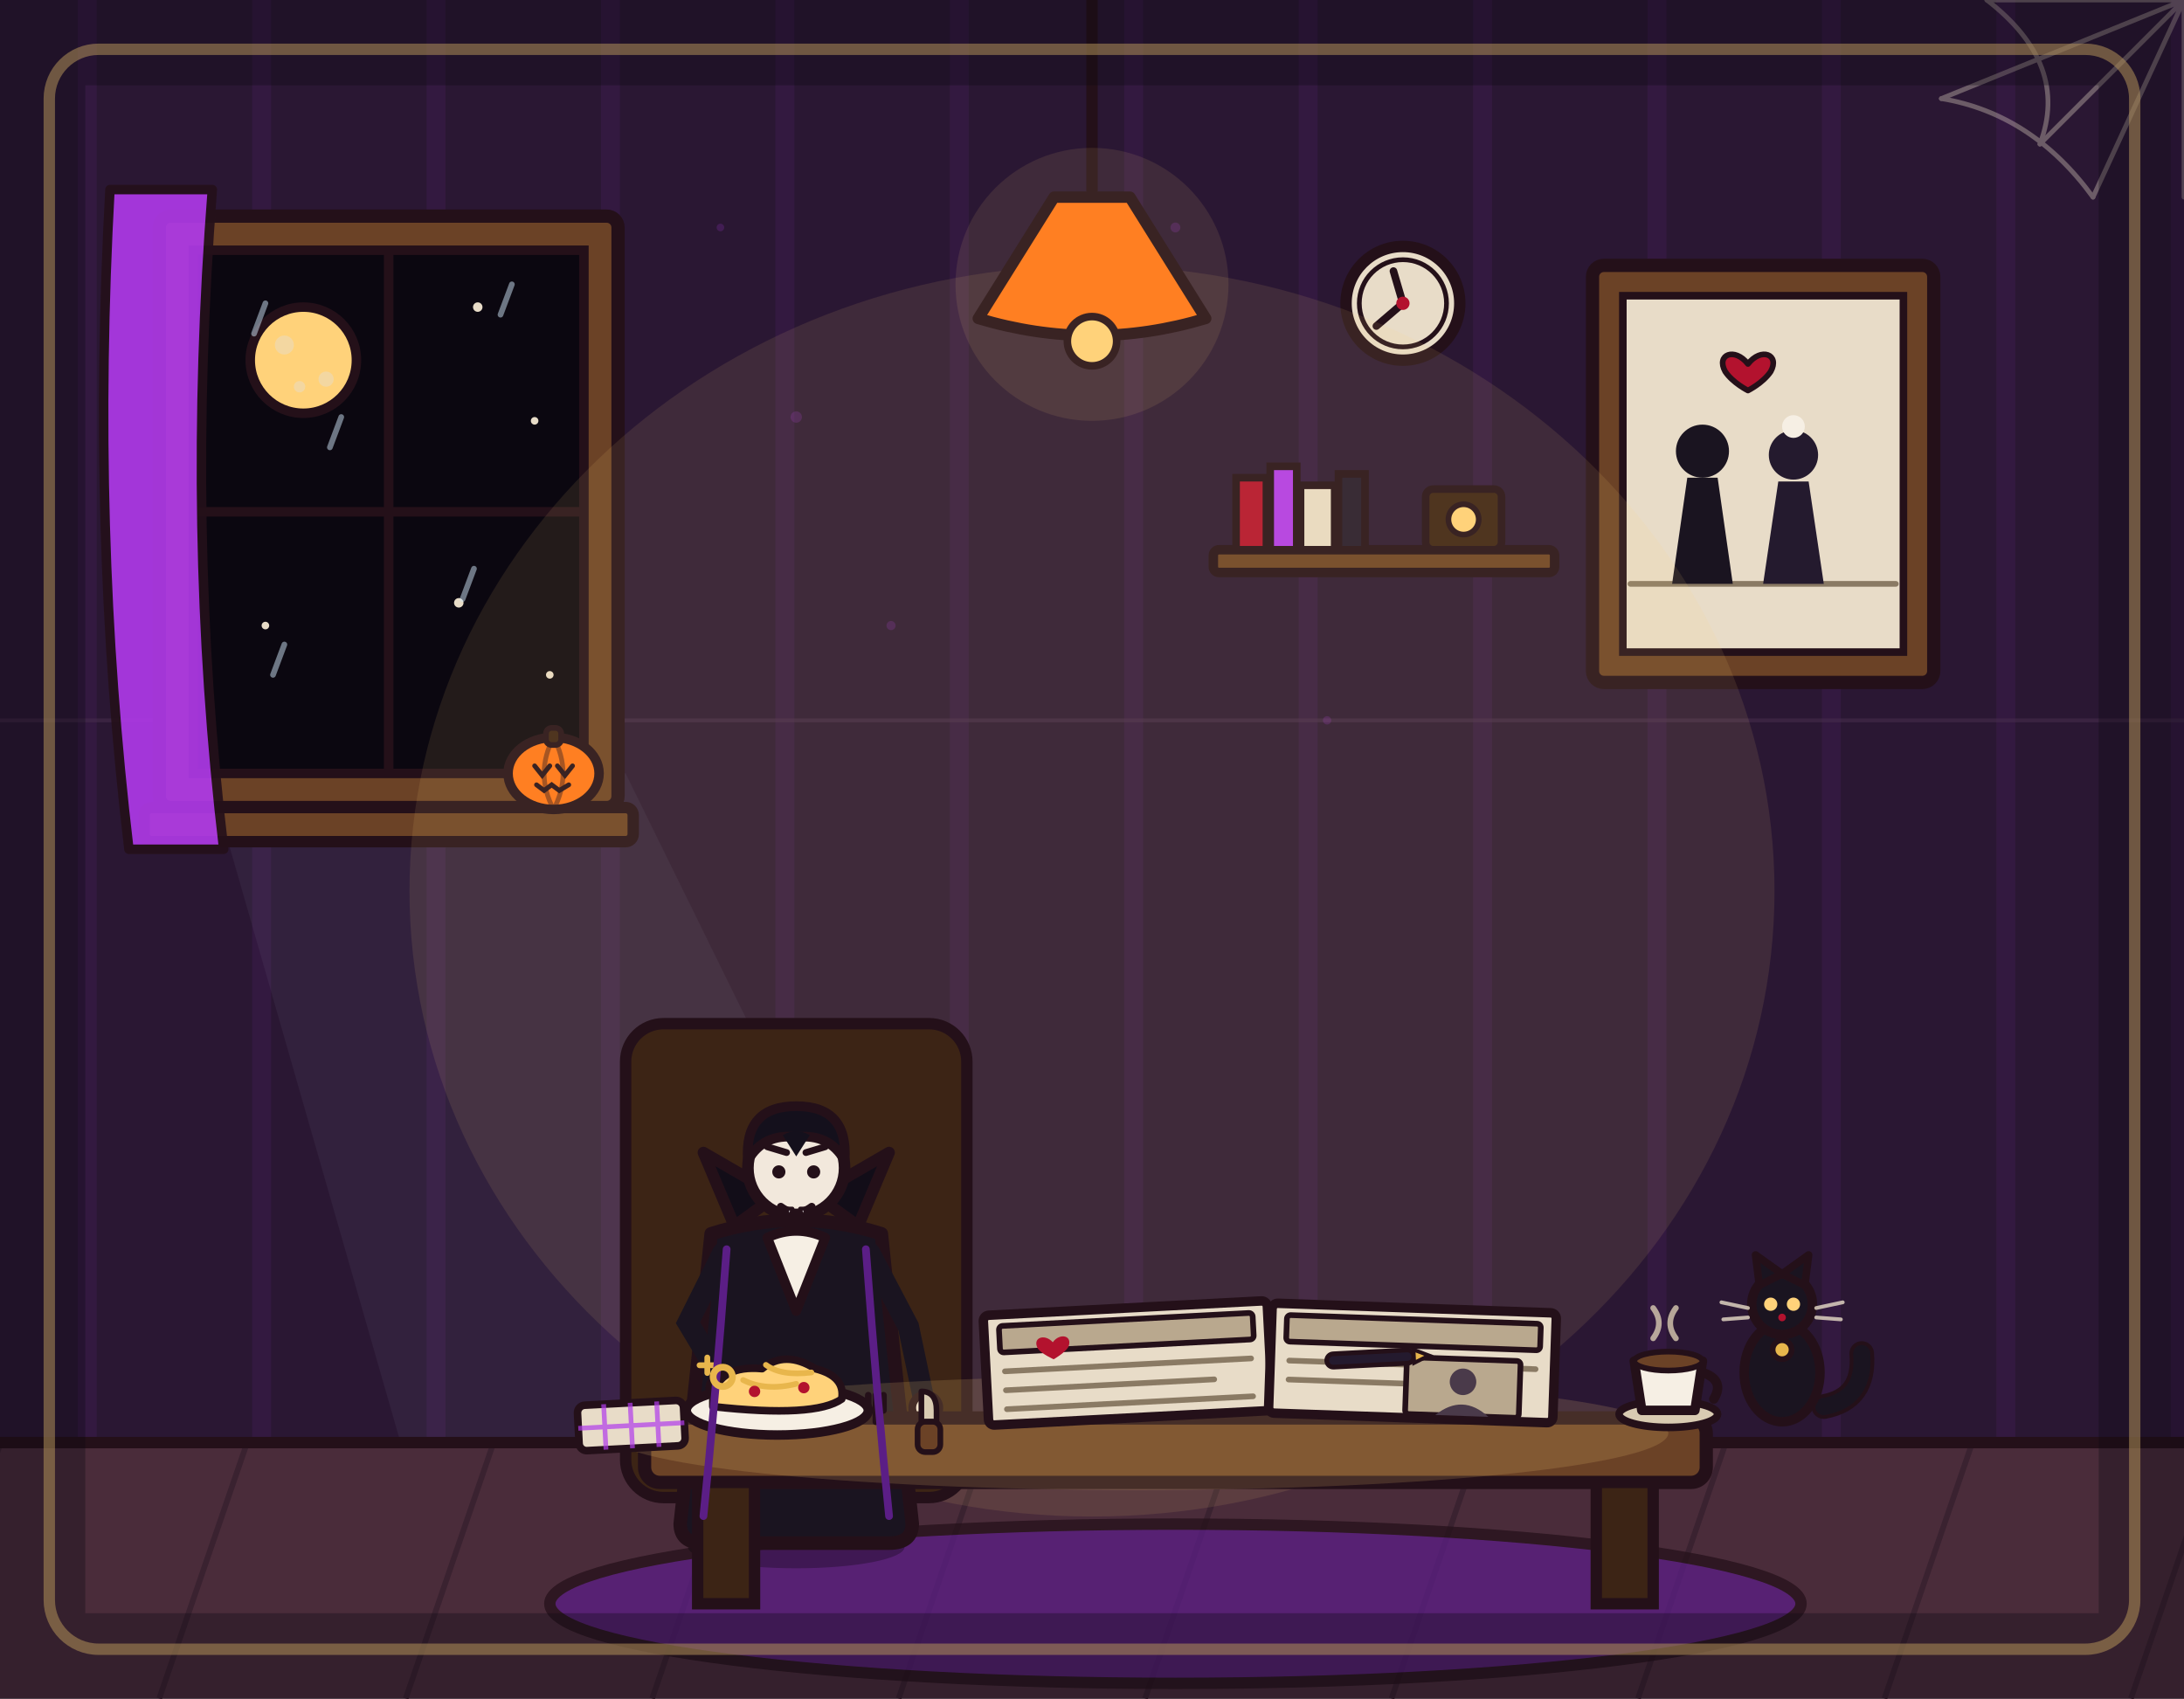
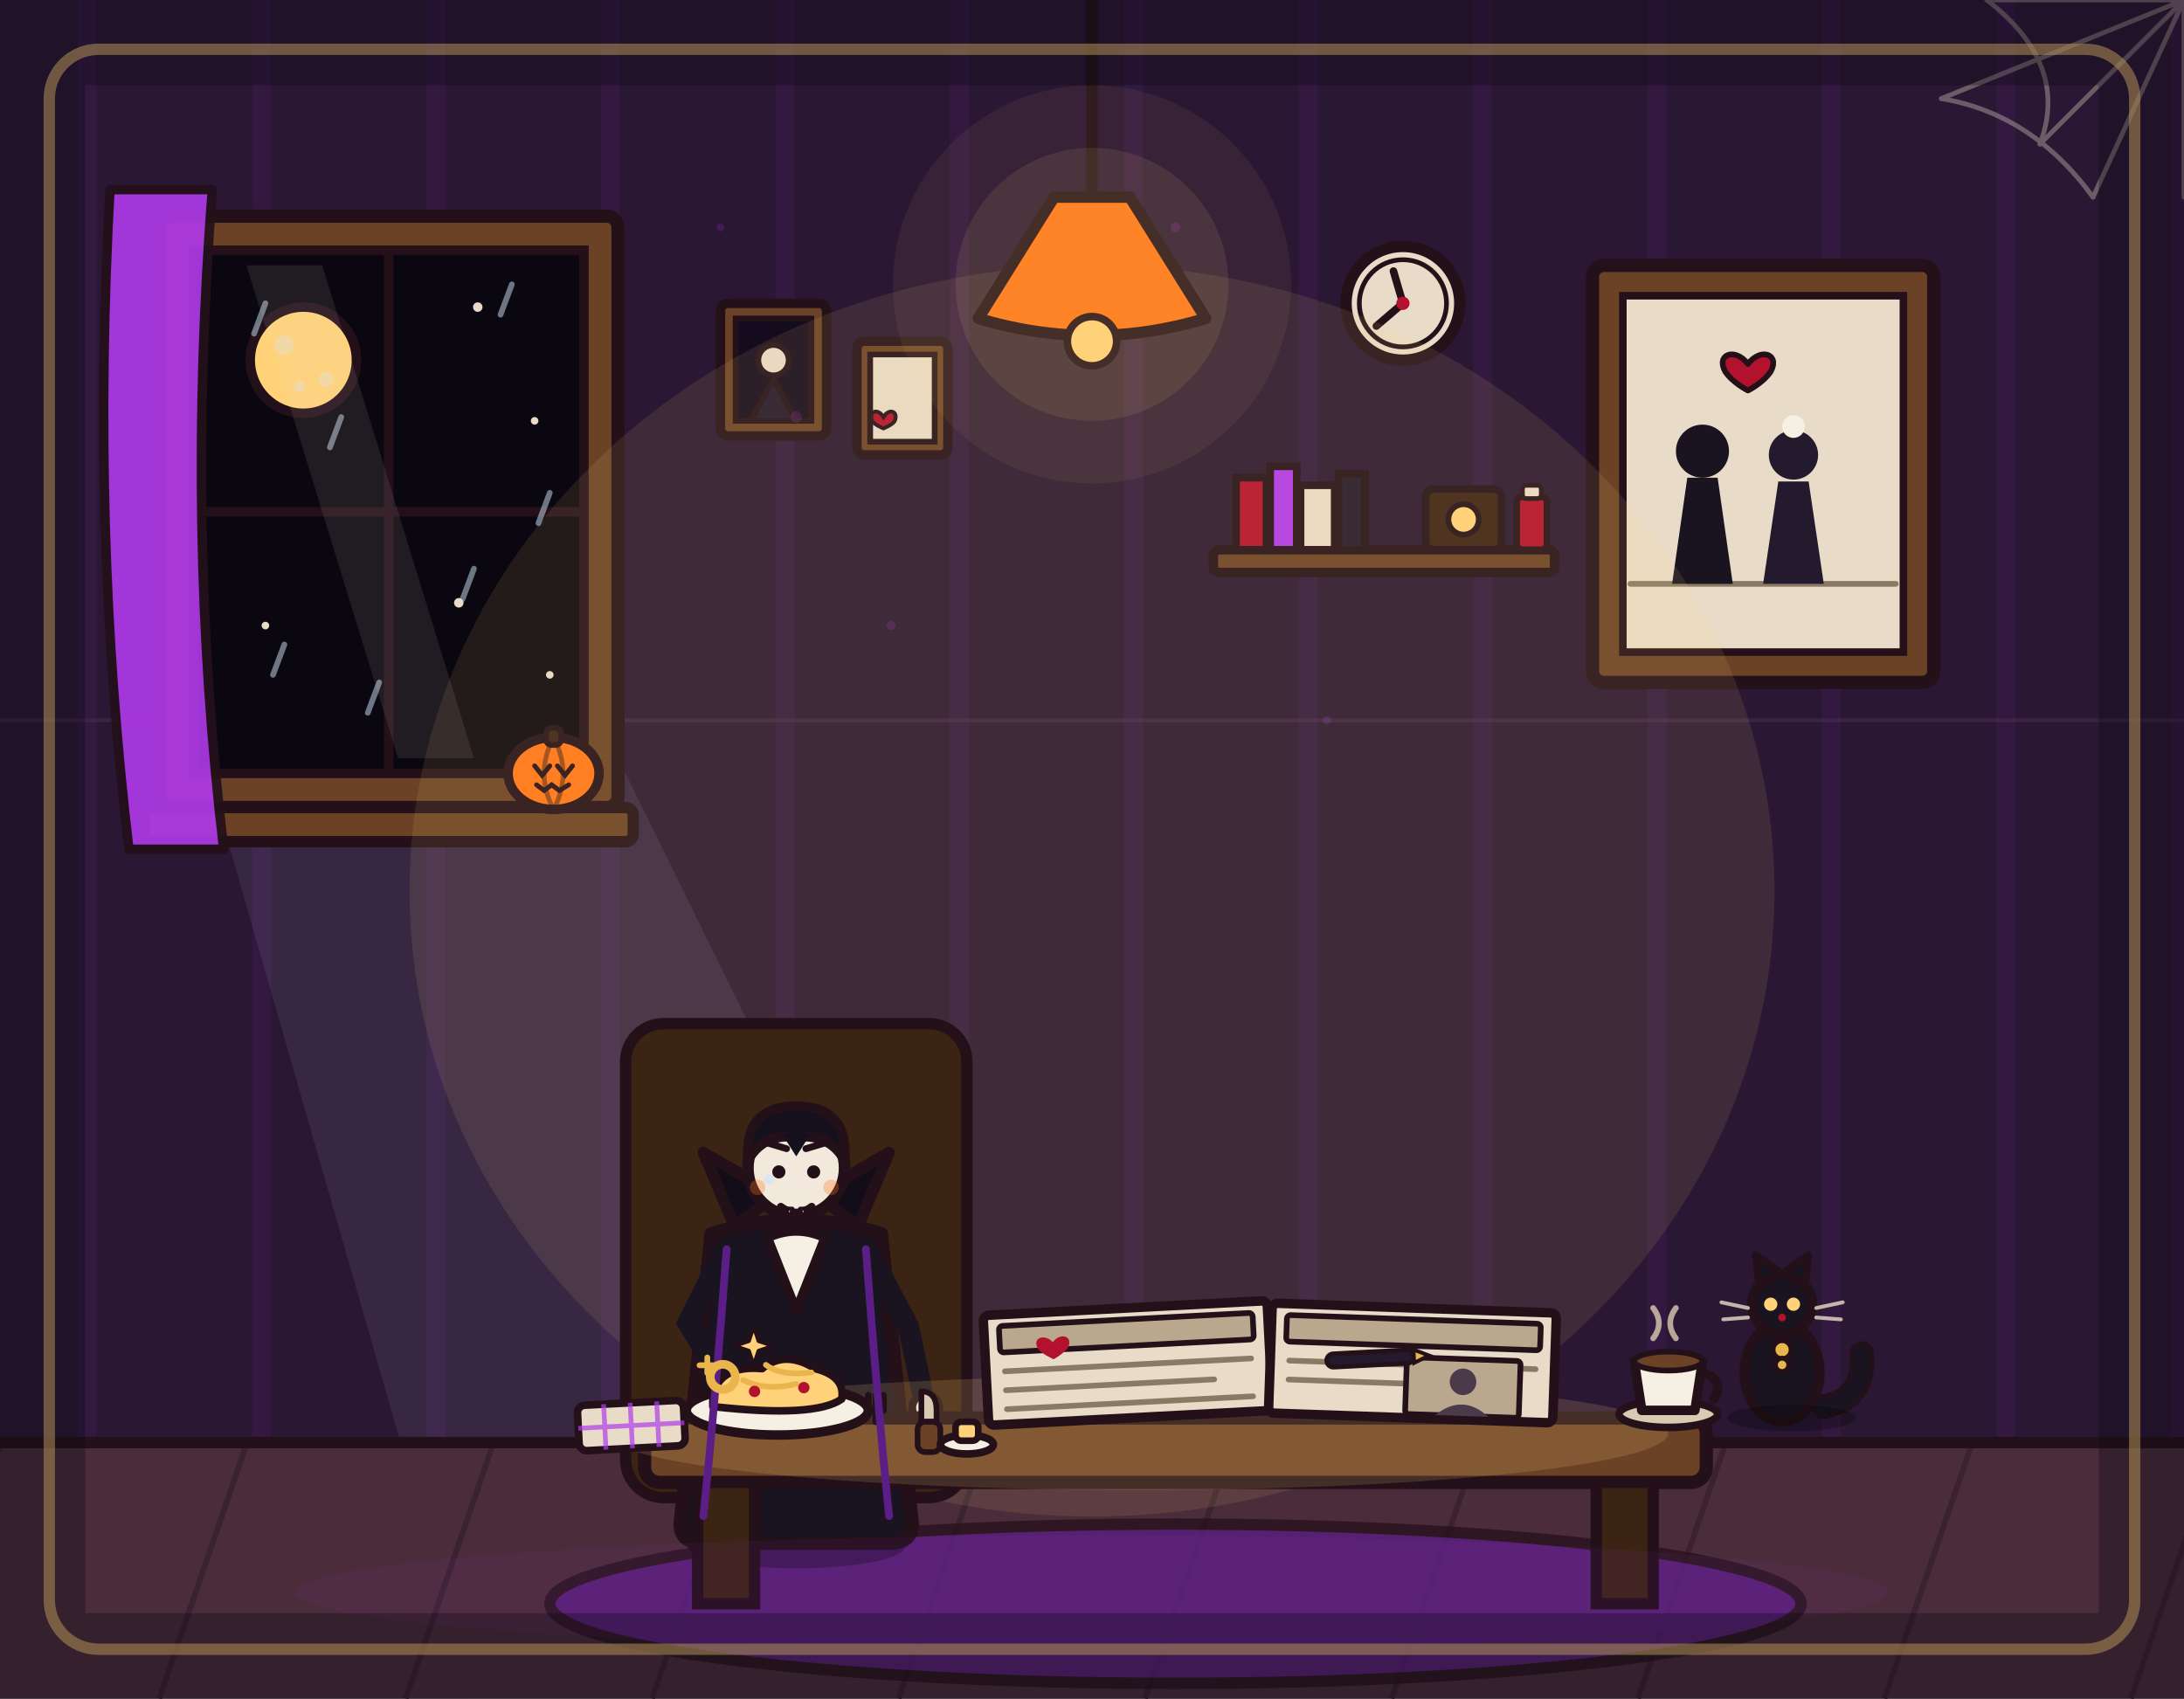
<svg xmlns="http://www.w3.org/2000/svg" viewBox="0 0 1152 896" width="1152" height="896">
  <rect x="0" y="0" width="1152" height="896" fill="#2a1733" />
  <path d="M46 0V762M138 0V762M230 0V762M322 0V762M414 0V762M506 0V762M598 0V762M690 0V762M782 0V762M874 0V762M966 0V762M1058 0V762M1150 0V762" stroke="#b03aeb" stroke-width="10" opacity=".07" fill="none" />
  <line x1="0" y1="380" x2="1152" y2="380" stroke="#4a3050" stroke-width="2" opacity=".5" />
-   <path d="M110 408 L330 408 L570 896 L250 896 Z" fill="#cfe6f8" opacity="0.05" />
+   <g>
+     <rect x="380" y="160" width="56" height="70" rx="4" fill="#6b4226" stroke="#241019" stroke-width="5" />
+     <rect x="388" y="168" width="40" height="54" fill="#150b1e" stroke="#241019" stroke-width="3" />
+     <circle cx="408" cy="190" r="8" fill="#e8d8c8" stroke="#241019" stroke-width="3" />
+     <path d="M396 222 L408 200 L420 222 Z" fill="#241a2e" stroke="#241019" stroke-width="3" />
+   </g>
+   <g>
+     <rect x="452" y="180" width="48" height="60" rx="4" fill="#6b4226" stroke="#241019" stroke-width="5" />
+     <rect x="459" y="187" width="34" height="46" fill="#e8dcc8" stroke="#241019" stroke-width="3" />
+     <path d="M466 220 C463 215 458 217 460 222 C461 224 466 226 466 226 C466 226 471 224 472 222 C474 217 469 215 466 220 Z" fill="#b3122e" stroke="#241019" stroke-width="2" />
+   </g>
+   <path d="M110 408 L330 408 L570 896 L250 896 Z" fill="#cfe6f8" opacity="0.08" />
  <g stroke="#e8dcc8" stroke-width="2.5" opacity="0.35" fill="none" stroke-linecap="round">
    <path d="M1152 0 L1048 0 M1152 0 L1152 104 M1152 0 L1076 76 M1152 0 L1024 52 M1152 0 L1104 104" />
    <path d="M1048 0 Q1092 34 1076 76 M1024 52 Q1072 60 1104 104" />
  </g>
  <g fill="#b03aeb" opacity="0.18">
    <circle cx="420" cy="220" r="3" />
    <circle cx="470" cy="330" r="2.4" />
    <circle cx="620" cy="120" r="2.6" />
    <circle cx="700" cy="380" r="2.2" />
    <circle cx="380" cy="120" r="2" />
  </g>
  <g>
    <rect x="640" y="290" width="180" height="12" rx="3" fill="#6b4226" stroke="#241019" stroke-width="5" stroke-linejoin="round" />
    <rect x="652" y="252" width="16" height="38" fill="#b3122e" stroke="#241019" stroke-width="4" />
    <rect x="670" y="246" width="14" height="44" fill="#b03aeb" stroke="#241019" stroke-width="4" />
    <rect x="686" y="256" width="18" height="34" fill="#e8dcc8" stroke="#241019" stroke-width="4" />
    <rect x="706" y="250" width="14" height="40" fill="#241a2e" stroke="#241019" stroke-width="4" />
    <rect x="752" y="258" width="40" height="32" rx="4" fill="#3c2415" stroke="#241019" stroke-width="4" />
    <circle cx="772" cy="274" r="8" fill="#ffd27a" stroke="#241019" stroke-width="3" />
+     <rect x="800" y="262" width="16" height="28" rx="3" fill="#b3122e" stroke="#241019" stroke-width="3.5" />
+     <rect x="803" y="256" width="10" height="7" rx="2" fill="#e8dcc8" stroke="#241019" stroke-width="2.5" />
  </g>
  <g>
    <circle cx="740" cy="160" r="30" fill="#e8dcc8" stroke="#241019" stroke-width="6" />
    <circle cx="740" cy="160" r="23" fill="none" stroke="#241019" stroke-width="2.5" />
    <line x1="740" y1="160" x2="735" y2="143" stroke="#241019" stroke-width="4" stroke-linecap="round" />
    <line x1="740" y1="160" x2="726" y2="172" stroke="#241019" stroke-width="4" stroke-linecap="round" />
    <circle cx="740" cy="160" r="3.5" fill="#b3122e" />
  </g>
  <rect x="0" y="760" width="1152" height="136" fill="#4a2c3a" />
  <path d="M0 762 L-46 896M130 762 L84 896M260 762 L214 896M390 762 L344 896M520 762 L474 896M650 762 L604 896M780 762 L734 896M910 762 L864 896M1040 762 L994 896M1170 762 L1124 896" stroke="#3a2230" stroke-width="3" fill="none" />
  <line x1="0" y1="761" x2="1152" y2="761" stroke="#241019" stroke-width="6" stroke-linecap="round" />
  <g>
    <rect x="84" y="114" width="242" height="312" rx="6" fill="#6b4226" stroke="#241019" stroke-width="7" stroke-linejoin="round" />
    <rect x="102" y="132" width="206" height="276" fill="#0b0710" stroke="#241019" stroke-width="5" />
    <line x1="205" y1="132" x2="205" y2="408" stroke="#241019" stroke-width="5" />
    <line x1="102" y1="270" x2="308" y2="270" stroke="#241019" stroke-width="5" />
    <circle cx="160" cy="190" r="28" fill="#ffd27a" stroke="#241019" stroke-width="5" />
    <circle cx="150" cy="182" r="5" fill="#e8dcc8" opacity=".5" />
    <circle cx="172" cy="200" r="4" fill="#e8dcc8" opacity=".5" />
    <circle cx="158" cy="204" r="3" fill="#e8dcc8" opacity=".5" />
    <circle cx="252" cy="162" r="2.5" fill="#e8dcc8" />
    <circle cx="282" cy="222" r="2" fill="#e8dcc8" />
    <circle cx="242" cy="318" r="2.5" fill="#e8dcc8" />
    <circle cx="140" cy="330" r="2" fill="#e8dcc8" />
    <circle cx="290" cy="356" r="2" fill="#e8dcc8" />
    <rect x="76" y="426" width="258" height="18" rx="4" fill="#6b4226" stroke="#241019" stroke-width="6" stroke-linejoin="round" />
    <path d="M58 100 Q48 280 68 448 L118 448 Q98 280 112 100 Z" fill="#b03aeb" opacity=".9" stroke="#241019" stroke-width="5" stroke-linejoin="round" />
    <g>
      <ellipse cx="292" cy="408" rx="24" ry="19" fill="#ff7518" stroke="#241019" stroke-width="5" />
      <path d="M292 389 Q282 408 292 427 M292 389 Q302 408 292 427" stroke="#241019" stroke-width="2.5" opacity=".45" fill="none" />
      <rect x="288" y="384" width="8" height="9" rx="3" fill="#3c2415" stroke="#241019" stroke-width="3" />
      <path d="M282 404 L286 409 L290 404 M294 404 L298 409 L302 404" stroke="#241019" stroke-width="2.5" fill="none" stroke-linecap="round" />
      <path d="M283 414 L287 417 L291 414 L295 417 L300 414" stroke="#241019" stroke-width="2.5" fill="none" stroke-linecap="round" />
    </g>
  </g>
  <g>
    <rect x="840" y="140" width="180" height="220" rx="6" fill="#6b4226" stroke="#241019" stroke-width="7" stroke-linejoin="round" />
    <rect x="856" y="156" width="148" height="188" fill="#e8dcc8" stroke="#241019" stroke-width="4" />
    <line x1="860" y1="308" x2="1000" y2="308" stroke="#8a7a64" stroke-width="3" stroke-linecap="round" />
    <circle cx="898" cy="238" r="14" fill="#1a1420" />
    <path d="M882 308 L890 252 L906 252 L914 308 Z" fill="#1a1420" />
    <circle cx="946" cy="240" r="13" fill="#241a2e" />
    <circle cx="946" cy="225" r="6" fill="#f6efe4" />
    <path d="M930 308 L938 254 L954 254 L962 308 Z" fill="#241a2e" />
    <path d="M922 192 C 915 183 905 187 910 196 C 914 202 922 206 922 206 C 922 206 930 202 934 196 C 939 187 929 183 922 192 Z" fill="#b3122e" stroke="#241019" stroke-width="3" stroke-linejoin="round" />
  </g>
  <line x1="576" y1="0" x2="576" y2="104" stroke="#241019" stroke-width="6" stroke-linecap="round" />
  <ellipse cx="576" cy="470" rx="360" ry="330" fill="#ffd27a" opacity=".1" />
  <ellipse cx="620" cy="846" rx="330" ry="42" fill="#5b1e86" stroke="#241019" stroke-width="6" stroke-linejoin="round" opacity=".75" />
  <rect x="330" y="540" width="180" height="250" rx="20" fill="#3c2415" stroke="#241019" stroke-width="6" stroke-linejoin="round" />
  <g transform="translate(420 812) scale(1.02)">
    <ellipse cx="0" cy="4" rx="56" ry="11" fill="#000000" opacity=".28" />
    <path d="M-12 -62 L-16 -6" fill="none" stroke="#241a2e" stroke-width="15" stroke-linecap="round" />
    <path d="M12 -62 L16 -6" fill="none" stroke="#241a2e" stroke-width="15" stroke-linecap="round" />
    <ellipse cx="-18" cy="-4" rx="15" ry="7" fill="#14101c" stroke="#241019" stroke-width="4" />
    <ellipse cx="18" cy="-4" rx="15" ry="7" fill="#14101c" stroke="#241019" stroke-width="4" />
    <path d="M-44 -158 Q-52 -80 -60 -8 Q-60 2 -48 2 L48 2 Q60 2 60 -8 Q52 -80 44 -158 Q0 -172 -44 -158 Z" fill="#1a1420" stroke="#241019" stroke-width="7" stroke-linejoin="round" />
    <path d="M-32 -162 L-48 -200 L-10 -178 Z" fill="#120d18" stroke="#241019" stroke-width="6" stroke-linejoin="round" />
    <path d="M32 -162 L48 -200 L10 -178 Z" fill="#120d18" stroke="#241019" stroke-width="6" stroke-linejoin="round" />
    <path d="M-15 -156 L0 -118 L15 -156 Q0 -163 -15 -156 Z" fill="#f6efe4" stroke="#241019" stroke-width="5" stroke-linejoin="round" />
    <path d="M-38 -148 L-56 -112 L-38 -82" fill="none" stroke="#1a1420" stroke-width="11" stroke-linecap="round" />
    <circle cx="-38" cy="-78" r="7" fill="#f2e8dc" stroke="#241019" stroke-width="4" />
    <path d="M-46 -94 L-46 -86 M-50 -90 L-42 -90" stroke="#e8b64c" stroke-width="3" stroke-linecap="round" />
    <path d="M38 -148 L58 -110 L66 -72" fill="none" stroke="#1a1420" stroke-width="11" stroke-linecap="round" />
    <circle cx="67" cy="-68" r="7" fill="#f2e8dc" stroke="#241019" stroke-width="4" />
    <circle cx="0" cy="-192" r="25" fill="#f2e8dc" stroke="#241019" stroke-width="6" />
    <path d="M-25 -196 Q-27 -224 0 -224 Q27 -224 25 -196 Q17 -210 0 -208 Q-17 -210 -25 -196 Z" fill="#14101c" stroke="#241019" stroke-width="5" stroke-linejoin="round" />
    <path d="M-7 -209 L0 -198 L7 -209 Q0 -213 -7 -209 Z" fill="#14101c" />
-     <path d="M-15 -203 L-5 -200 M5 -200 L15 -203" fill="none" stroke="#241019" stroke-width="3.5" stroke-linecap="round" />
+     <path d="M-15 -205 L-5 -202 M5 -202 L15 -205" fill="none" stroke="#241019" stroke-width="3.5" stroke-linecap="round" />
    <circle cx="-9" cy="-190" r="3.4" fill="#241019" />
    <circle cx="9" cy="-190" r="3.4" fill="#241019" />
    <path d="M-8 -172 Q0 -166 8 -172" fill="none" stroke="#241019" stroke-width="4" stroke-linecap="round" />
    <path d="M-5 -171 L-2 -171 L-3.5 -164 Z" fill="#ffffff" stroke="#241019" stroke-width="2" stroke-linejoin="round" />
    <path d="M2 -171 L5 -171 L3.5 -164 Z" fill="#ffffff" stroke="#241019" stroke-width="2" stroke-linejoin="round" />
  </g>
  <rect x="340" y="748" width="560" height="34" rx="8" fill="#6b4226" stroke="#241019" stroke-width="7" stroke-linejoin="round" />
  <rect x="368" y="782" width="30" height="64" fill="#3c2415" stroke="#241019" stroke-width="6" />
  <rect x="842" y="782" width="30" height="64" fill="#3c2415" stroke="#241019" stroke-width="6" />
  <ellipse cx="600" cy="756" rx="280" ry="30" fill="#ffd27a" opacity=".16" />
  <g transform="rotate(-3 595 720)">
    <rect x="520" y="690" width="150" height="58" rx="3" fill="#e8dcc8" stroke="#241019" stroke-width="5" stroke-linejoin="round" />
    <rect x="528" y="696" width="134" height="14" rx="2" fill="#b9a88e" stroke="#241019" stroke-width="3" />
    <line x1="530" y1="720" x2="660" y2="720" stroke="#8a7a64" stroke-width="3" stroke-linecap="round" />
    <line x1="530" y1="730" x2="640" y2="730" stroke="#8a7a64" stroke-width="3" stroke-linecap="round" />
    <line x1="530" y1="740" x2="660" y2="740" stroke="#8a7a64" stroke-width="3" stroke-linecap="round" />
    <path d="M556 706 C 552 701 545 703 548 709 C 550 712 556 715 556 715 C 556 715 562 712 564 709 C 567 703 560 701 556 706 Z" fill="#b3122e" />
  </g>
  <g transform="rotate(2 745 720)">
    <rect x="670" y="690" width="150" height="58" rx="3" fill="#e8dcc8" stroke="#241019" stroke-width="5" stroke-linejoin="round" />
    <rect x="678" y="696" width="134" height="14" rx="2" fill="#b9a88e" stroke="#241019" stroke-width="3" />
    <line x1="680" y1="720" x2="810" y2="720" stroke="#8a7a64" stroke-width="3" stroke-linecap="round" />
    <line x1="680" y1="730" x2="790" y2="730" stroke="#8a7a64" stroke-width="3" stroke-linecap="round" />
    <rect x="742" y="716" width="60" height="30" rx="2" fill="#b9a88e" stroke="#241019" stroke-width="3" />
    <circle cx="772" cy="728" r="7" fill="#4a3a4a" />
    <path d="M758 746 Q772 734 786 746 Z" fill="#4a3a4a" />
  </g>
  <g>
    <ellipse cx="410" cy="744" rx="48" ry="13" fill="#f6efe4" stroke="#241019" stroke-width="5" />
    <path d="M376 736 Q380 720 402 722 Q414 712 430 722 Q446 726 444 738 Q430 748 376 742 Z" fill="#ffd27a" stroke="#241019" stroke-width="4" stroke-linejoin="round" />
    <path d="M392 728 Q404 734 420 730 M404 720 Q412 726 428 724" stroke="#e8b64c" stroke-width="3" fill="none" stroke-linecap="round" />
    <circle cx="398" cy="734" r="3" fill="#b3122e" />
    <circle cx="424" cy="732" r="3" fill="#b3122e" />
    <path d="M462 736 L462 750 M458 736 L458 744 M466 736 L466 744" stroke="#241019" stroke-width="3.5" stroke-linecap="round" />
  </g>
  <g>
    <ellipse cx="880" cy="746" rx="26" ry="7" fill="#d9cbb2" stroke="#241019" stroke-width="4" />
    <path d="M862 718 L866 744 L894 744 L898 718 Z" fill="#f6efe4" stroke="#241019" stroke-width="5" stroke-linejoin="round" />
    <ellipse cx="880" cy="718" rx="18" ry="5" fill="#6b4226" stroke="#241019" stroke-width="3" />
    <path d="M898 724 Q910 728 904 738" fill="none" stroke="#241019" stroke-width="5" stroke-linecap="round" />
    <path d="M872 706 q6 -8 0 -16 M884 706 q-6 -8 0 -16" fill="none" stroke="#d9cbb2" stroke-width="3" stroke-linecap="round" opacity=".8" />
  </g>
  <g>
    <path d="M962 742 Q984 738 982 714" fill="none" stroke="#241019" stroke-width="13" stroke-linecap="round" />
    <path d="M962 742 Q984 738 982 714" fill="none" stroke="#1a1420" stroke-width="9" stroke-linecap="round" />
    <ellipse cx="940" cy="724" rx="20" ry="26" fill="#1a1420" stroke="#241019" stroke-width="5" />
    <circle cx="940" cy="688" r="16" fill="#1a1420" stroke="#241019" stroke-width="5" />
    <path d="M928 678 L926 662 L940 672 Z" fill="#1a1420" stroke="#241019" stroke-width="4" stroke-linejoin="round" />
    <path d="M952 678 L954 662 L940 672 Z" fill="#1a1420" stroke="#241019" stroke-width="4" stroke-linejoin="round" />
    <circle cx="934" cy="688" r="3.5" fill="#ffd27a" />
    <circle cx="946" cy="688" r="3.5" fill="#ffd27a" />
    <circle cx="940" cy="695" r="2" fill="#b3122e" />
    <circle cx="940" cy="712" r="5" fill="#e8b64c" stroke="#241019" stroke-width="3" />
  </g>
  <path d="M516 168 L556 104 L596 104 L636 168 Q576 186 516 168 Z" fill="#ff7518" stroke="#241019" stroke-width="6" stroke-linejoin="round" />
  <circle cx="576" cy="180" r="13" fill="#ffd27a" stroke="#241019" stroke-width="4" />
  <g stroke="#cfe6f8" stroke-width="3" stroke-linecap="round" opacity="0.5">
    <line x1="140" y1="160" x2="134" y2="176" />
    <line x1="180" y1="220" x2="174" y2="236" />
    <line x1="250" y1="300" x2="244" y2="316" />
    <line x1="270" y1="150" x2="264" y2="166" />
    <line x1="150" y1="340" x2="144" y2="356" />
  </g>
  <circle cx="576" cy="150" r="72" fill="#ffd27a" opacity="0.10" />
  <g transform="rotate(-3 333 752)">
    <rect x="305" y="740" width="56" height="24" rx="4" fill="#e8dcc8" stroke="#241019" stroke-width="4" />
    <path d="M319 740v24M333 740v24M347 740v24M305 752h56" stroke="#b03aeb" stroke-width="2.5" opacity="0.7" />
  </g>
  <path d="M486 750 L486 734 Q494 734 494 744 L494 750 Z" fill="#d9cbb2" stroke="#241019" stroke-width="3" stroke-linejoin="round" />
  <rect x="484" y="750" width="12" height="16" rx="4" fill="#6b4226" stroke="#241019" stroke-width="3" />
  <g transform="rotate(-3 745 720)">
    <rect x="700" y="712" width="46" height="7" rx="3.5" fill="#241a2e" stroke="#241019" stroke-width="2.5" />
    <path d="M746 712 L754 715.5 L746 719 Z" fill="#e8b64c" stroke="#241019" stroke-width="2" />
  </g>
  <g transform="translate(420 812) scale(1.02)">
    <path d="M-36 -150 Q-42 -70 -48 -12" fill="none" stroke="#5b1e86" stroke-width="4" stroke-linecap="round" />
    <path d="M36 -150 Q42 -70 48 -12" fill="none" stroke="#5b1e86" stroke-width="4" stroke-linecap="round" />
-     <circle cx="-38" cy="-84" r="5" fill="none" stroke="#e8b64c" stroke-width="3.5" />
+     <circle cx="-38" cy="-84" r="6.5" fill="none" stroke="#e8b64c" stroke-width="4.5" />
+     <path d="M0 -10 L2.5 -2.5 L10 0 L2.5 2.5 L0 10 L-2.5 2.5 L-10 0 L-2.5 -2.5 Z" transform="translate(-22 -100)" fill="#ffd27a" stroke="#241019" stroke-width="2" stroke-linejoin="round" />
+     <circle cx="-14" cy="-186" r="2.5" fill="#cfe6f8" opacity="0.8" />
+     <circle cx="-20" cy="-182" r="4" fill="#ff7518" opacity="0.3" />
+     <circle cx="18" cy="-182" r="4" fill="#ff7518" opacity="0.3" />
  </g>
  <g stroke="#e8dcc8" stroke-width="2" stroke-linecap="round" opacity="0.8">
    <line x1="922" y1="690" x2="908" y2="687" />
    <line x1="922" y1="695" x2="909" y2="696" />
    <line x1="958" y1="690" x2="972" y2="687" />
    <line x1="958" y1="695" x2="971" y2="696" />
  </g>
+   <polygon points="130,140 170,140 250,400 210,400" fill="#e8dcc8" opacity="0.10" />
+   <g stroke="#cfe6f8" stroke-width="3" stroke-linecap="round" opacity="0.5">
+     <line x1="200" y1="360" x2="194" y2="376" />
+     <line x1="290" y1="260" x2="284" y2="276" />
+   </g>
+   <circle cx="576" cy="150" r="105" fill="#ffd27a" opacity="0.06" />
+   <ellipse cx="576" cy="840" rx="420" ry="30" fill="#b03aeb" opacity="0.06" />
+   <g>
+     <ellipse cx="510" cy="762" rx="14" ry="5" fill="#f6efe4" stroke="#241019" stroke-width="4" />
+     <rect x="504" y="750" width="12" height="10" rx="3" fill="#ffd27a" stroke="#241019" stroke-width="3.5" />
+   </g>
+   <ellipse cx="945" cy="748" rx="34" ry="7" fill="#000000" opacity="0.25" />
+   <circle cx="940" cy="720" r="3.5" fill="#e8b64c" stroke="#241019" stroke-width="2.5" />
  <rect x="26" y="26" width="1100" height="844" rx="26" fill="none" stroke="#ffd27a" stroke-width="6" opacity=".55" />
  <rect x="0" y="0" width="1152" height="896" fill="none" stroke="#0b0710" stroke-width="90" opacity=".32" />
</svg>
